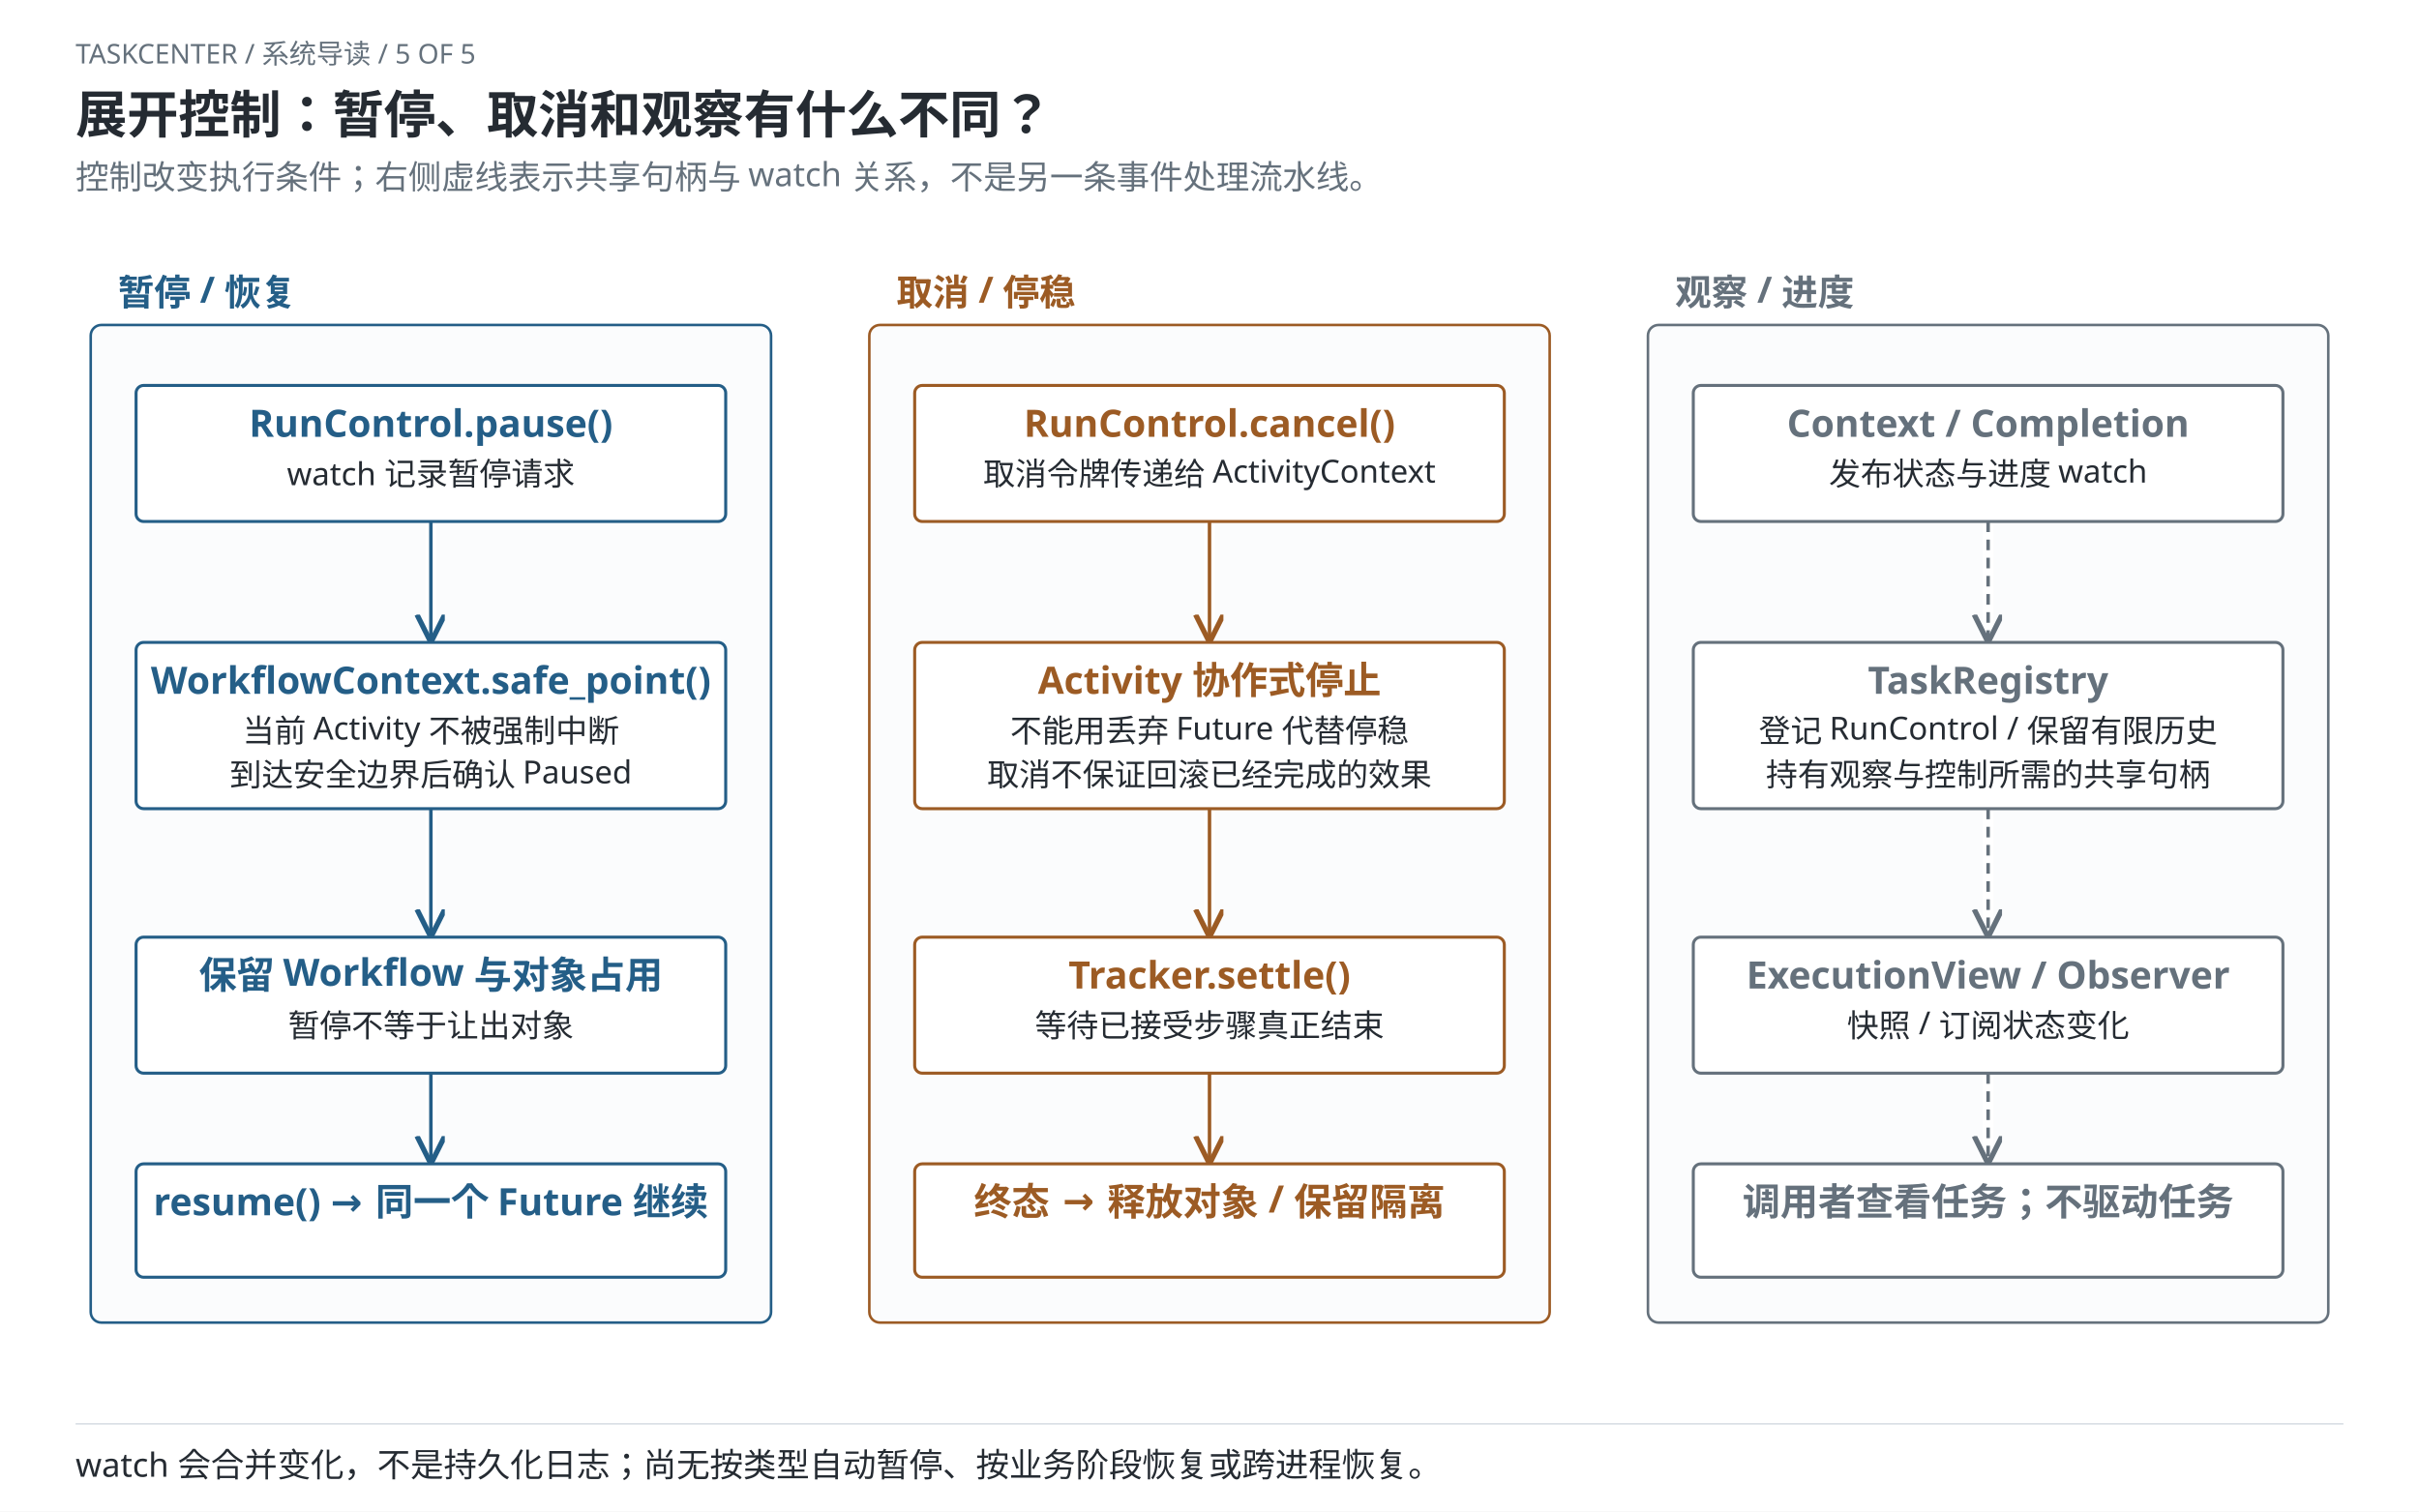
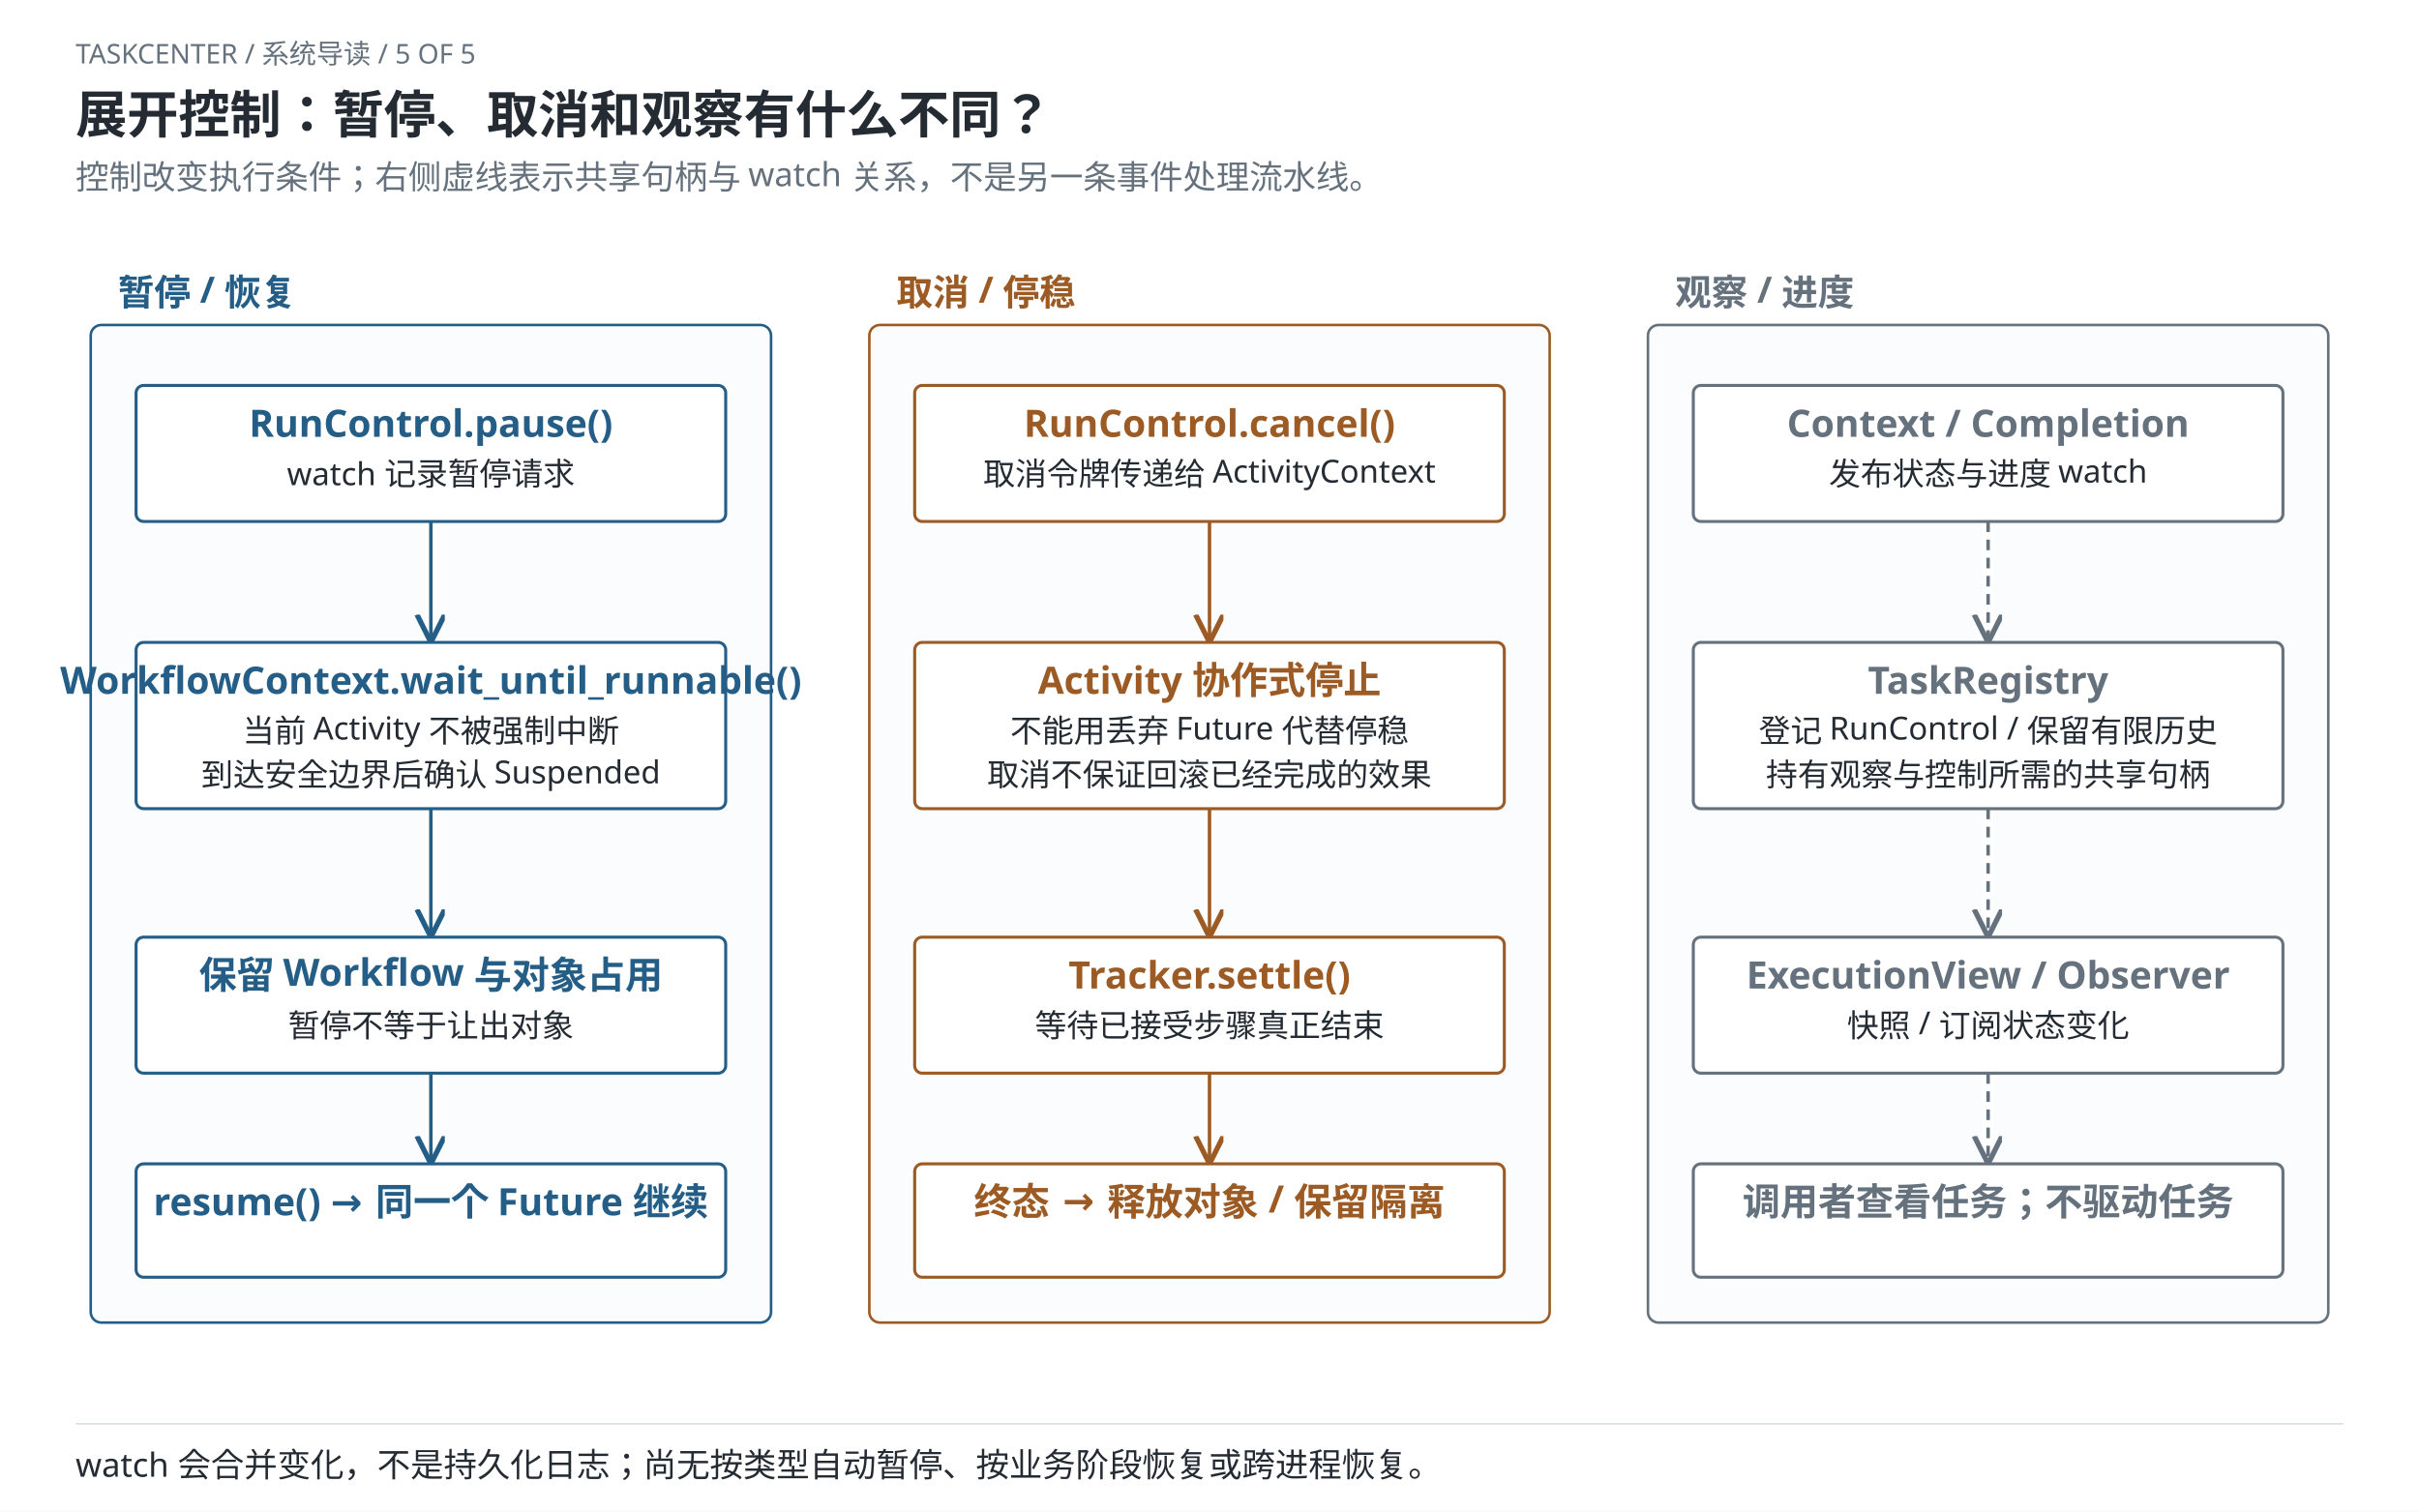
<svg xmlns="http://www.w3.org/2000/svg" width="1600" height="1000" viewBox="0 0 1600 1000">
  <defs>
    <marker id="ink" markerWidth="9" markerHeight="9" refX="8" refY="4" orient="auto">
      <path d="M0 0 L8 4 L0 8" fill="none" stroke="#252b32" stroke-width="1.5" />
    </marker>
    <marker id="blue" markerWidth="9" markerHeight="9" refX="8" refY="4" orient="auto">
      <path d="M0 0 L8 4 L0 8" fill="none" stroke="#245e87" stroke-width="1.5" />
    </marker>
    <marker id="green" markerWidth="9" markerHeight="9" refX="8" refY="4" orient="auto">
      <path d="M0 0 L8 4 L0 8" fill="none" stroke="#28715a" stroke-width="1.5" />
    </marker>
    <marker id="orange" markerWidth="9" markerHeight="9" refX="8" refY="4" orient="auto">
      <path d="M0 0 L8 4 L0 8" fill="none" stroke="#9c5b24" stroke-width="1.5" />
    </marker>
    <marker id="gray" markerWidth="9" markerHeight="9" refX="8" refY="4" orient="auto">
      <path d="M0 0 L8 4 L0 8" fill="none" stroke="#65717c" stroke-width="1.5" />
    </marker>
    <style>text{font-family:"Microsoft YaHei","Segoe UI",sans-serif}</style>
  </defs>
  <rect width="1600" height="1000" fill="white" />
  <text x="50" y="42" font-size="18" fill="#65717c" text-anchor="start" font-weight="400">TASKCENTER / 系统导读 / 5 OF 5</text>
  <text x="50" y="88" font-size="34" fill="#252b32" text-anchor="start" font-weight="600">展开控制：暂停、取消和观察有什么不同？</text>
  <text x="50" y="125" font-size="22" fill="#65717c" text-anchor="start" font-weight="400">控制改变执行条件；右侧虚线表示共享句柄与 watch 关系，不是另一条事件处理流水线。</text>
  <rect x="60" y="215" width="450" height="660" rx="7" fill="#fbfcfd" stroke="#245e87" stroke-width="1.7" />
  <rect x="575" y="215" width="450" height="660" rx="7" fill="#fbfcfd" stroke="#9c5b24" stroke-width="1.7" />
  <rect x="1090" y="215" width="450" height="660" rx="7" fill="#fbfcfd" stroke="#65717c" stroke-width="1.7" />
  <path d="M285 345 V425" fill="none" stroke="white" stroke-width="7" />
  <path d="M285 345 V425" fill="none" stroke="#245e87" stroke-width="2.3" marker-end="url(#blue)" />
  <path d="M285 535 V620" fill="none" stroke="white" stroke-width="7" />
  <path d="M285 535 V620" fill="none" stroke="#245e87" stroke-width="2.3" marker-end="url(#blue)" />
  <path d="M285 710 V770" fill="none" stroke="white" stroke-width="7" />
  <path d="M285 710 V770" fill="none" stroke="#245e87" stroke-width="2.3" marker-end="url(#blue)" />
  <path d="M800 345 V425" fill="none" stroke="white" stroke-width="7" />
  <path d="M800 345 V425" fill="none" stroke="#9c5b24" stroke-width="2.3" marker-end="url(#orange)" />
  <path d="M800 535 V620" fill="none" stroke="white" stroke-width="7" />
  <path d="M800 535 V620" fill="none" stroke="#9c5b24" stroke-width="2.3" marker-end="url(#orange)" />
  <path d="M800 710 V770" fill="none" stroke="white" stroke-width="7" />
  <path d="M800 710 V770" fill="none" stroke="#9c5b24" stroke-width="2.3" marker-end="url(#orange)" />
  <path d="M1315 345 V425" fill="none" stroke="white" stroke-width="7" />
  <path d="M1315 345 V425" fill="none" stroke="#65717c" stroke-width="2.3" stroke-dasharray="7 5" marker-end="url(#gray)" />
  <path d="M1315 535 V620" fill="none" stroke="white" stroke-width="7" />
  <path d="M1315 535 V620" fill="none" stroke="#65717c" stroke-width="2.3" stroke-dasharray="7 5" marker-end="url(#gray)" />
  <path d="M1315 710 V770" fill="none" stroke="white" stroke-width="7" />
  <path d="M1315 710 V770" fill="none" stroke="#65717c" stroke-width="2.3" stroke-dasharray="7 5" marker-end="url(#gray)" />
  <rect x="90" y="255" width="390" height="90" rx="5" fill="white" stroke="#245e87" stroke-width="2" />
  <text x="285" y="289" font-size="25" fill="#245e87" text-anchor="middle" font-weight="600">RunControl.pause()</text>
  <text x="285" y="321" font-size="21" fill="#252b32" text-anchor="middle" font-weight="400">watch 记录暂停请求</text>
  <rect x="90" y="425" width="390" height="110" rx="5" fill="white" stroke="#245e87" stroke-width="2" />
-   <text x="285" y="459" font-size="25" fill="#245e87" text-anchor="middle" font-weight="600">WorkflowContext.safe_point()</text>
+   <text x="285" y="459" font-size="25" fill="#245e87" text-anchor="middle" font-weight="600">WorkflowContext.wait_until_runnable()</text>
  <text x="285" y="491" font-size="21" fill="#252b32" text-anchor="middle" font-weight="400">当前 Activity 不被强制中断</text>
-   <text x="285" y="520" font-size="21" fill="#252b32" text-anchor="middle" font-weight="400">到达安全边界后确认 Paused</text>
+   <text x="285" y="520" font-size="21" fill="#252b32" text-anchor="middle" font-weight="400">到达安全边界后确认 Suspended</text>
  <rect x="90" y="620" width="390" height="90" rx="5" fill="white" stroke="#245e87" stroke-width="2" />
  <text x="285" y="654" font-size="25" fill="#245e87" text-anchor="middle" font-weight="600">保留 Workflow 与对象占用</text>
  <text x="285" y="686" font-size="21" fill="#252b32" text-anchor="middle" font-weight="400">暂停不等于让出对象</text>
  <rect x="90" y="770" width="390" height="75" rx="5" fill="white" stroke="#245e87" stroke-width="2" />
  <text x="285" y="804" font-size="25" fill="#245e87" text-anchor="middle" font-weight="600">resume() → 同一个 Future 继续</text>
  <rect x="605" y="255" width="390" height="90" rx="5" fill="white" stroke="#9c5b24" stroke-width="2" />
  <text x="800" y="289" font-size="25" fill="#9c5b24" text-anchor="middle" font-weight="600">RunControl.cancel()</text>
  <text x="800" y="321" font-size="21" fill="#252b32" text-anchor="middle" font-weight="400">取消令牌传递给 ActivityContext</text>
  <rect x="605" y="425" width="390" height="110" rx="5" fill="white" stroke="#9c5b24" stroke-width="2" />
  <text x="800" y="459" font-size="25" fill="#9c5b24" text-anchor="middle" font-weight="600">Activity 协作式停止</text>
  <text x="800" y="491" font-size="21" fill="#252b32" text-anchor="middle" font-weight="400">不能用丢弃 Future 代替停稳</text>
  <text x="800" y="520" font-size="21" fill="#252b32" text-anchor="middle" font-weight="400">取消不保证回滚已经完成的效果</text>
  <rect x="605" y="620" width="390" height="90" rx="5" fill="white" stroke="#9c5b24" stroke-width="2" />
  <text x="800" y="654" font-size="25" fill="#9c5b24" text-anchor="middle" font-weight="600">Tracker.settle()</text>
  <text x="800" y="686" font-size="21" fill="#252b32" text-anchor="middle" font-weight="400">等待已接受步骤真正结束</text>
  <rect x="605" y="770" width="390" height="75" rx="5" fill="white" stroke="#9c5b24" stroke-width="2" />
  <text x="800" y="804" font-size="25" fill="#9c5b24" text-anchor="middle" font-weight="600">终态 → 释放对象 / 保留隔离</text>
  <rect x="1120" y="255" width="390" height="90" rx="5" fill="white" stroke="#65717c" stroke-width="2" />
  <text x="1315" y="289" font-size="25" fill="#65717c" text-anchor="middle" font-weight="600">Context / Completion</text>
  <text x="1315" y="321" font-size="21" fill="#252b32" text-anchor="middle" font-weight="400">发布状态与进度 watch</text>
  <rect x="1120" y="425" width="390" height="110" rx="5" fill="white" stroke="#65717c" stroke-width="2" />
  <text x="1315" y="459" font-size="25" fill="#65717c" text-anchor="middle" font-weight="600">TaskRegistry</text>
  <text x="1315" y="491" font-size="21" fill="#252b32" text-anchor="middle" font-weight="400">登记 RunControl / 保留有限历史</text>
  <text x="1315" y="520" font-size="21" fill="#252b32" text-anchor="middle" font-weight="400">持有观察与控制所需的共享句柄</text>
  <rect x="1120" y="620" width="390" height="90" rx="5" fill="white" stroke="#65717c" stroke-width="2" />
  <text x="1315" y="654" font-size="25" fill="#65717c" text-anchor="middle" font-weight="600">ExecutionView / Observer</text>
  <text x="1315" y="686" font-size="21" fill="#252b32" text-anchor="middle" font-weight="400">快照 / 订阅状态变化</text>
  <rect x="1120" y="770" width="390" height="75" rx="5" fill="white" stroke="#65717c" stroke-width="2" />
  <text x="1315" y="804" font-size="25" fill="#65717c" text-anchor="middle" font-weight="600">调用者查看任务；不驱动任务</text>
  <text x="78" y="202" font-size="24" fill="#245e87" text-anchor="start" font-weight="600">暂停 / 恢复</text>
  <text x="593" y="202" font-size="24" fill="#9c5b24" text-anchor="start" font-weight="600">取消 / 停稳</text>
  <text x="1108" y="202" font-size="24" fill="#65717c" text-anchor="start" font-weight="600">观察 / 进度</text>
  <path d="M50 942 H1550" stroke="#d7dde3" />
  <text x="50" y="977" font-size="22" fill="#252b32" text-anchor="start" font-weight="400">watch 会合并变化，不是持久化日志；尚无按类型自动暂停、按业务阶段恢复或跨进程恢复。</text>
</svg>
